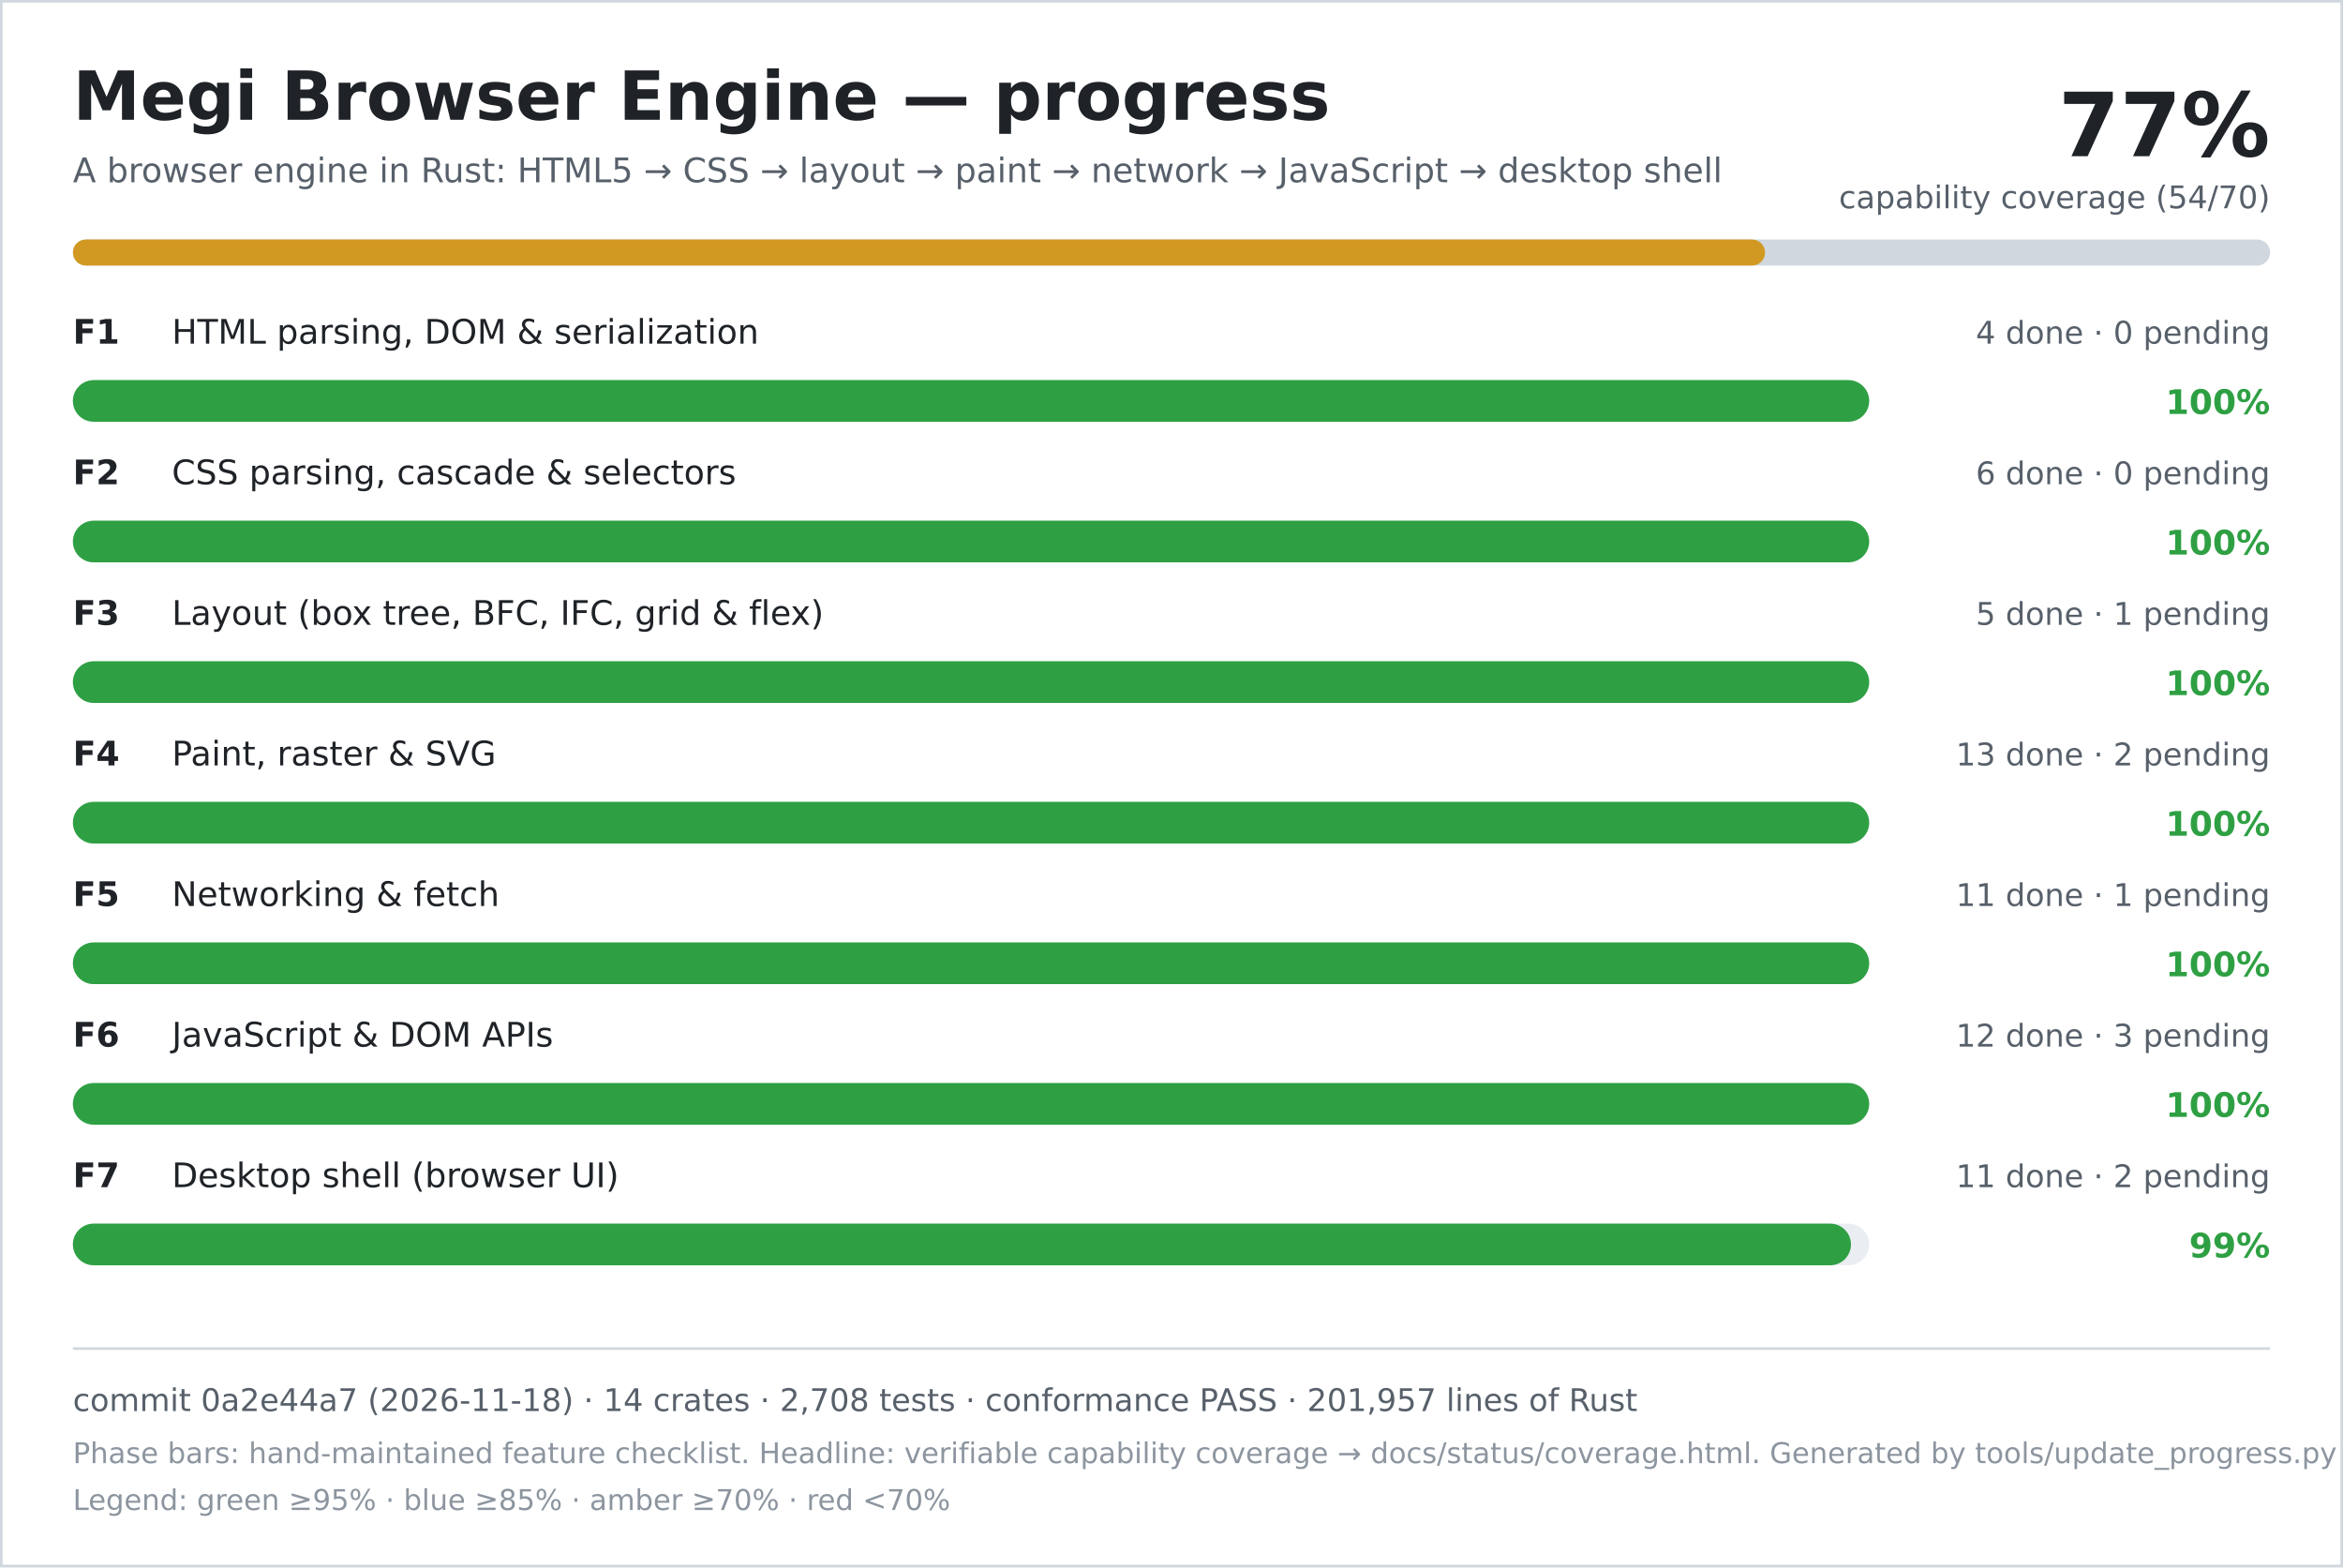
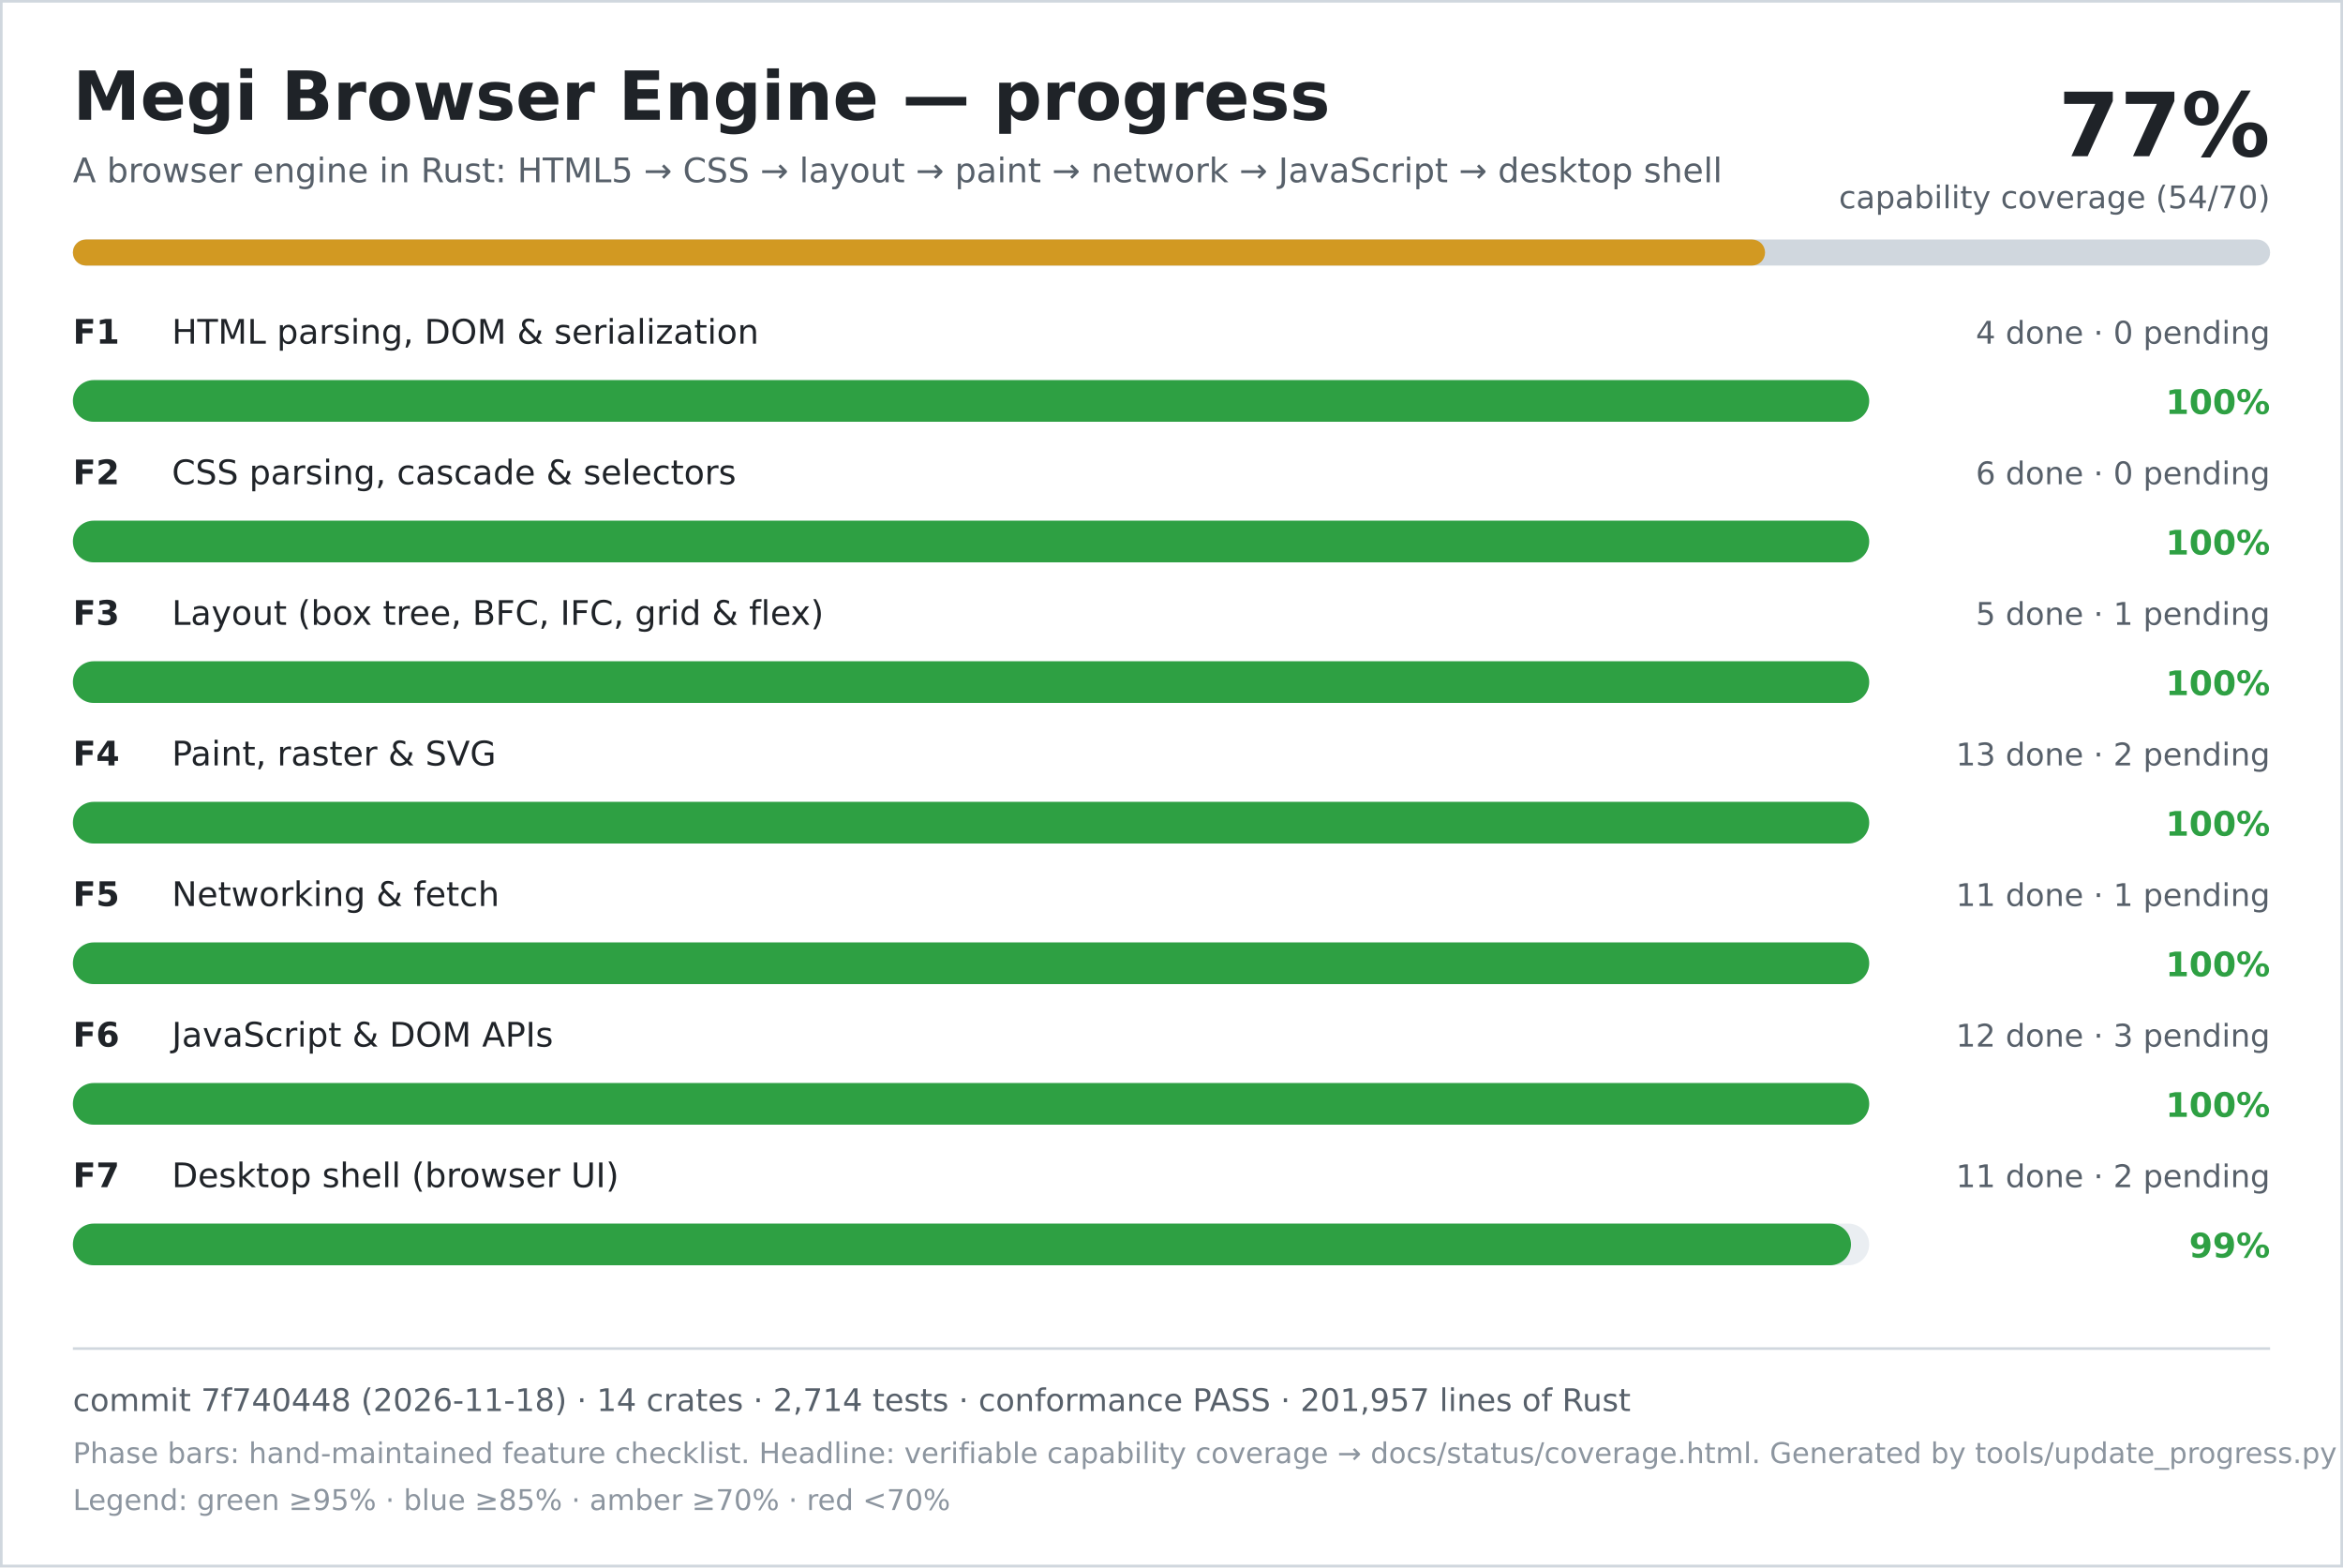
<svg xmlns="http://www.w3.org/2000/svg" width="900" height="602" viewBox="0 0 900 602" role="img" aria-labelledby="title desc">
  <rect width="900" height="602" fill="#ffffff" />
  <rect x="0.5" y="0.5" width="899" height="601" fill="none" stroke="#d0d7de" />
  <text x="28" y="46" font-family="DejaVu Sans, Verdana, sans-serif" font-size="26" font-weight="700" fill="#1f2328">Megi Browser Engine — progress</text>
  <text x="28" y="70" font-family="DejaVu Sans, Verdana, sans-serif" font-size="13" fill="#57606a">A browser engine in Rust: HTML5 → CSS → layout → paint → network → JavaScript → desktop shell</text>
  <text x="872" y="60" text-anchor="end" font-family="DejaVu Sans, Verdana, sans-serif" font-size="34" font-weight="700" fill="#1f2328">77%</text>
  <text x="872" y="80" text-anchor="end" font-family="DejaVu Sans, Verdana, sans-serif" font-size="12" fill="#57606a">capability coverage (54/70)</text>
  <rect x="28" y="92" width="844" height="10" rx="5" fill="#d0d7de" />
  <rect x="28" y="92" width="650" height="10" rx="5" fill="#d29922" />
  <text x="28" y="132" font-family="DejaVu Sans, Verdana, sans-serif" font-size="13" font-weight="700" fill="#1f2328">F1</text>
  <text x="66" y="132" font-family="DejaVu Sans, Verdana, sans-serif" font-size="13" fill="#1f2328">HTML parsing, DOM &amp; serialization</text>
  <text x="872" y="132" text-anchor="end" font-family="DejaVu Sans, Verdana, sans-serif" font-size="12" fill="#57606a">4 done · 0 pending</text>
  <rect x="28" y="146" width="690" height="16" rx="8" fill="#eaeef2" />
  <rect x="28" y="146" width="690" height="16" rx="8" fill="#2ea043" />
  <text x="872" y="159" text-anchor="end" font-family="DejaVu Sans, Verdana, sans-serif" font-size="13" font-weight="700" fill="#2ea043">100%</text>
  <text x="28" y="186" font-family="DejaVu Sans, Verdana, sans-serif" font-size="13" font-weight="700" fill="#1f2328">F2</text>
  <text x="66" y="186" font-family="DejaVu Sans, Verdana, sans-serif" font-size="13" fill="#1f2328">CSS parsing, cascade &amp; selectors</text>
  <text x="872" y="186" text-anchor="end" font-family="DejaVu Sans, Verdana, sans-serif" font-size="12" fill="#57606a">6 done · 0 pending</text>
  <rect x="28" y="200" width="690" height="16" rx="8" fill="#eaeef2" />
  <rect x="28" y="200" width="690" height="16" rx="8" fill="#2ea043" />
  <text x="872" y="213" text-anchor="end" font-family="DejaVu Sans, Verdana, sans-serif" font-size="13" font-weight="700" fill="#2ea043">100%</text>
  <text x="28" y="240" font-family="DejaVu Sans, Verdana, sans-serif" font-size="13" font-weight="700" fill="#1f2328">F3</text>
  <text x="66" y="240" font-family="DejaVu Sans, Verdana, sans-serif" font-size="13" fill="#1f2328">Layout (box tree, BFC, IFC, grid &amp; flex)</text>
  <text x="872" y="240" text-anchor="end" font-family="DejaVu Sans, Verdana, sans-serif" font-size="12" fill="#57606a">5 done · 1 pending</text>
  <rect x="28" y="254" width="690" height="16" rx="8" fill="#eaeef2" />
  <rect x="28" y="254" width="690" height="16" rx="8" fill="#2ea043" />
  <text x="872" y="267" text-anchor="end" font-family="DejaVu Sans, Verdana, sans-serif" font-size="13" font-weight="700" fill="#2ea043">100%</text>
  <text x="28" y="294" font-family="DejaVu Sans, Verdana, sans-serif" font-size="13" font-weight="700" fill="#1f2328">F4</text>
  <text x="66" y="294" font-family="DejaVu Sans, Verdana, sans-serif" font-size="13" fill="#1f2328">Paint, raster &amp; SVG</text>
  <text x="872" y="294" text-anchor="end" font-family="DejaVu Sans, Verdana, sans-serif" font-size="12" fill="#57606a">13 done · 2 pending</text>
  <rect x="28" y="308" width="690" height="16" rx="8" fill="#eaeef2" />
  <rect x="28" y="308" width="690" height="16" rx="8" fill="#2ea043" />
  <text x="872" y="321" text-anchor="end" font-family="DejaVu Sans, Verdana, sans-serif" font-size="13" font-weight="700" fill="#2ea043">100%</text>
  <text x="28" y="348" font-family="DejaVu Sans, Verdana, sans-serif" font-size="13" font-weight="700" fill="#1f2328">F5</text>
  <text x="66" y="348" font-family="DejaVu Sans, Verdana, sans-serif" font-size="13" fill="#1f2328">Networking &amp; fetch</text>
  <text x="872" y="348" text-anchor="end" font-family="DejaVu Sans, Verdana, sans-serif" font-size="12" fill="#57606a">11 done · 1 pending</text>
  <rect x="28" y="362" width="690" height="16" rx="8" fill="#eaeef2" />
  <rect x="28" y="362" width="690" height="16" rx="8" fill="#2ea043" />
  <text x="872" y="375" text-anchor="end" font-family="DejaVu Sans, Verdana, sans-serif" font-size="13" font-weight="700" fill="#2ea043">100%</text>
  <text x="28" y="402" font-family="DejaVu Sans, Verdana, sans-serif" font-size="13" font-weight="700" fill="#1f2328">F6</text>
  <text x="66" y="402" font-family="DejaVu Sans, Verdana, sans-serif" font-size="13" fill="#1f2328">JavaScript &amp; DOM APIs</text>
  <text x="872" y="402" text-anchor="end" font-family="DejaVu Sans, Verdana, sans-serif" font-size="12" fill="#57606a">12 done · 3 pending</text>
  <rect x="28" y="416" width="690" height="16" rx="8" fill="#eaeef2" />
  <rect x="28" y="416" width="690" height="16" rx="8" fill="#2ea043" />
  <text x="872" y="429" text-anchor="end" font-family="DejaVu Sans, Verdana, sans-serif" font-size="13" font-weight="700" fill="#2ea043">100%</text>
  <text x="28" y="456" font-family="DejaVu Sans, Verdana, sans-serif" font-size="13" font-weight="700" fill="#1f2328">F7</text>
  <text x="66" y="456" font-family="DejaVu Sans, Verdana, sans-serif" font-size="13" fill="#1f2328">Desktop shell (browser UI)</text>
  <text x="872" y="456" text-anchor="end" font-family="DejaVu Sans, Verdana, sans-serif" font-size="12" fill="#57606a">11 done · 2 pending</text>
  <rect x="28" y="470" width="690" height="16" rx="8" fill="#eaeef2" />
  <rect x="28" y="470" width="683" height="16" rx="8" fill="#2ea043" />
  <text x="872" y="483" text-anchor="end" font-family="DejaVu Sans, Verdana, sans-serif" font-size="13" font-weight="700" fill="#2ea043">99%</text>
  <line x1="28" y1="518" x2="872" y2="518" stroke="#d0d7de" />
-   <text x="28" y="542" font-family="DejaVu Sans, Verdana, sans-serif" font-size="12" fill="#57606a">commit 0a2e44a7 (2026-11-18) · 14 crates · 2,708 tests · conformance PASS · 201,957 lines of Rust</text>
+   <text x="28" y="542" font-family="DejaVu Sans, Verdana, sans-serif" font-size="12" fill="#57606a">commit 7f740448 (2026-11-18) · 14 crates · 2,714 tests · conformance PASS · 201,957 lines of Rust</text>
  <text x="28" y="562" font-family="DejaVu Sans, Verdana, sans-serif" font-size="11" fill="#8c959f">Phase bars: hand-maintained feature checklist. Headline: verifiable capability coverage → docs/status/coverage.html. Generated by tools/update_progress.py — do not edit.</text>
  <text x="28" y="580" font-family="DejaVu Sans, Verdana, sans-serif" font-size="11" fill="#8c959f">Legend: green ≥95% · blue ≥85% · amber ≥70% · red &lt;70%</text>
</svg>
